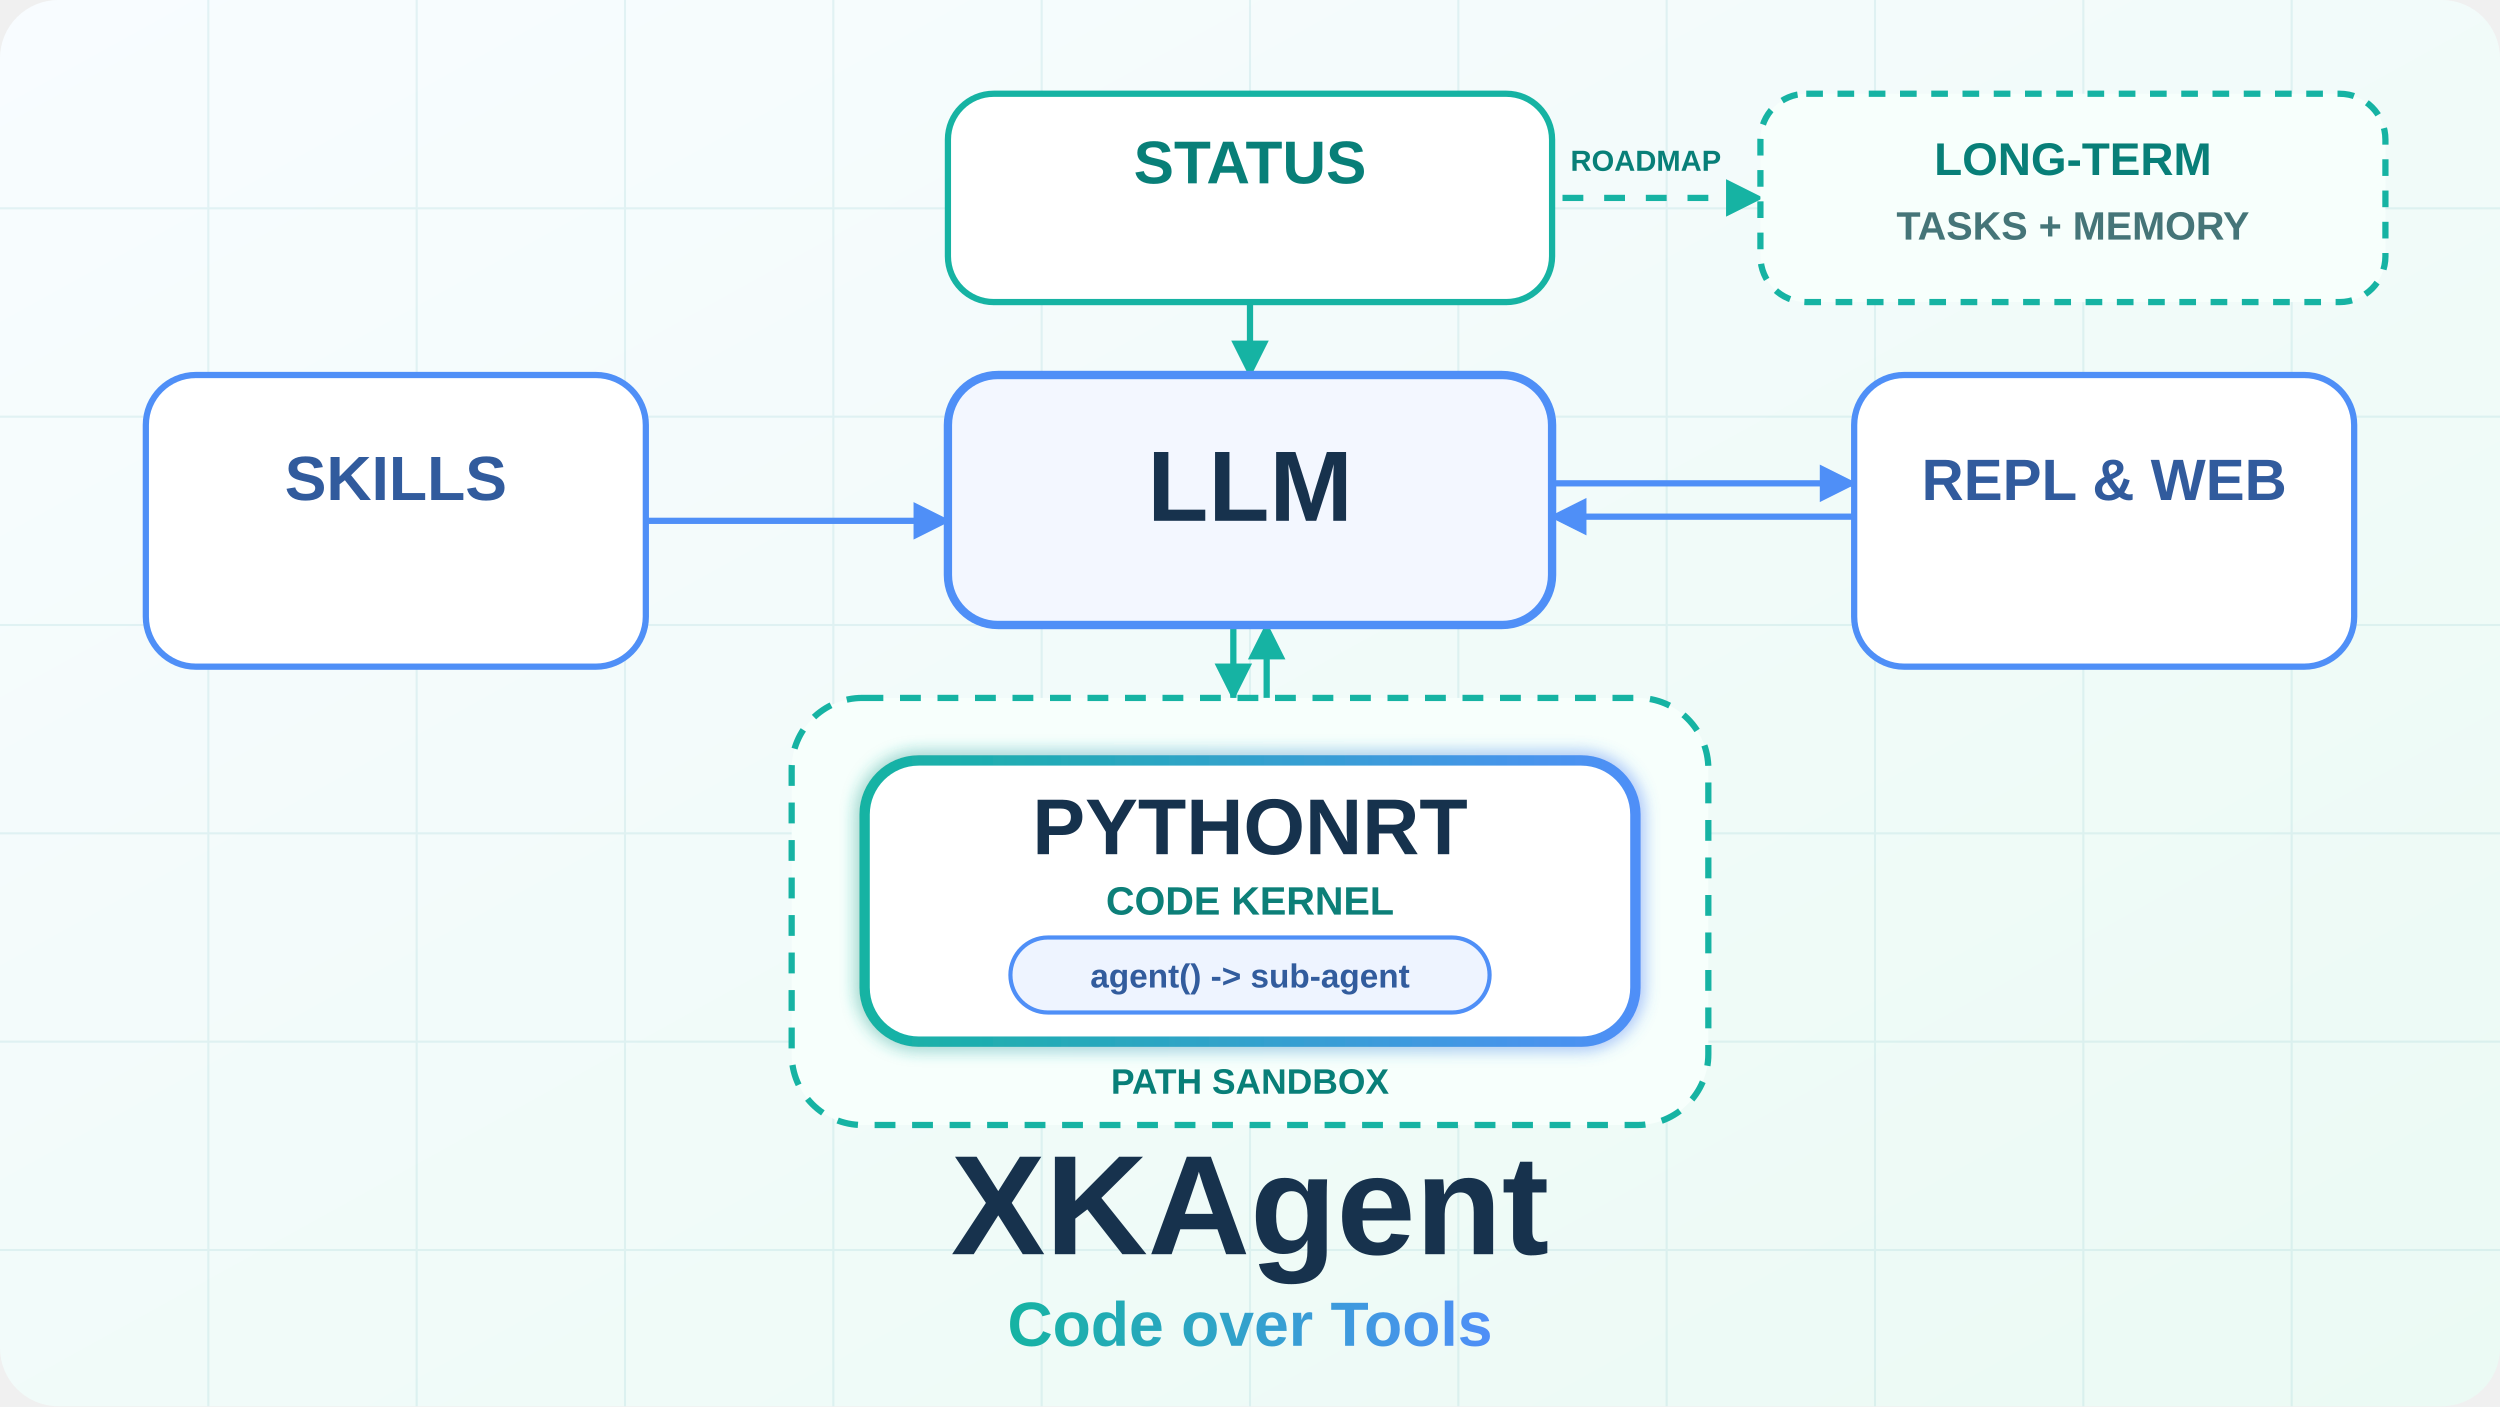
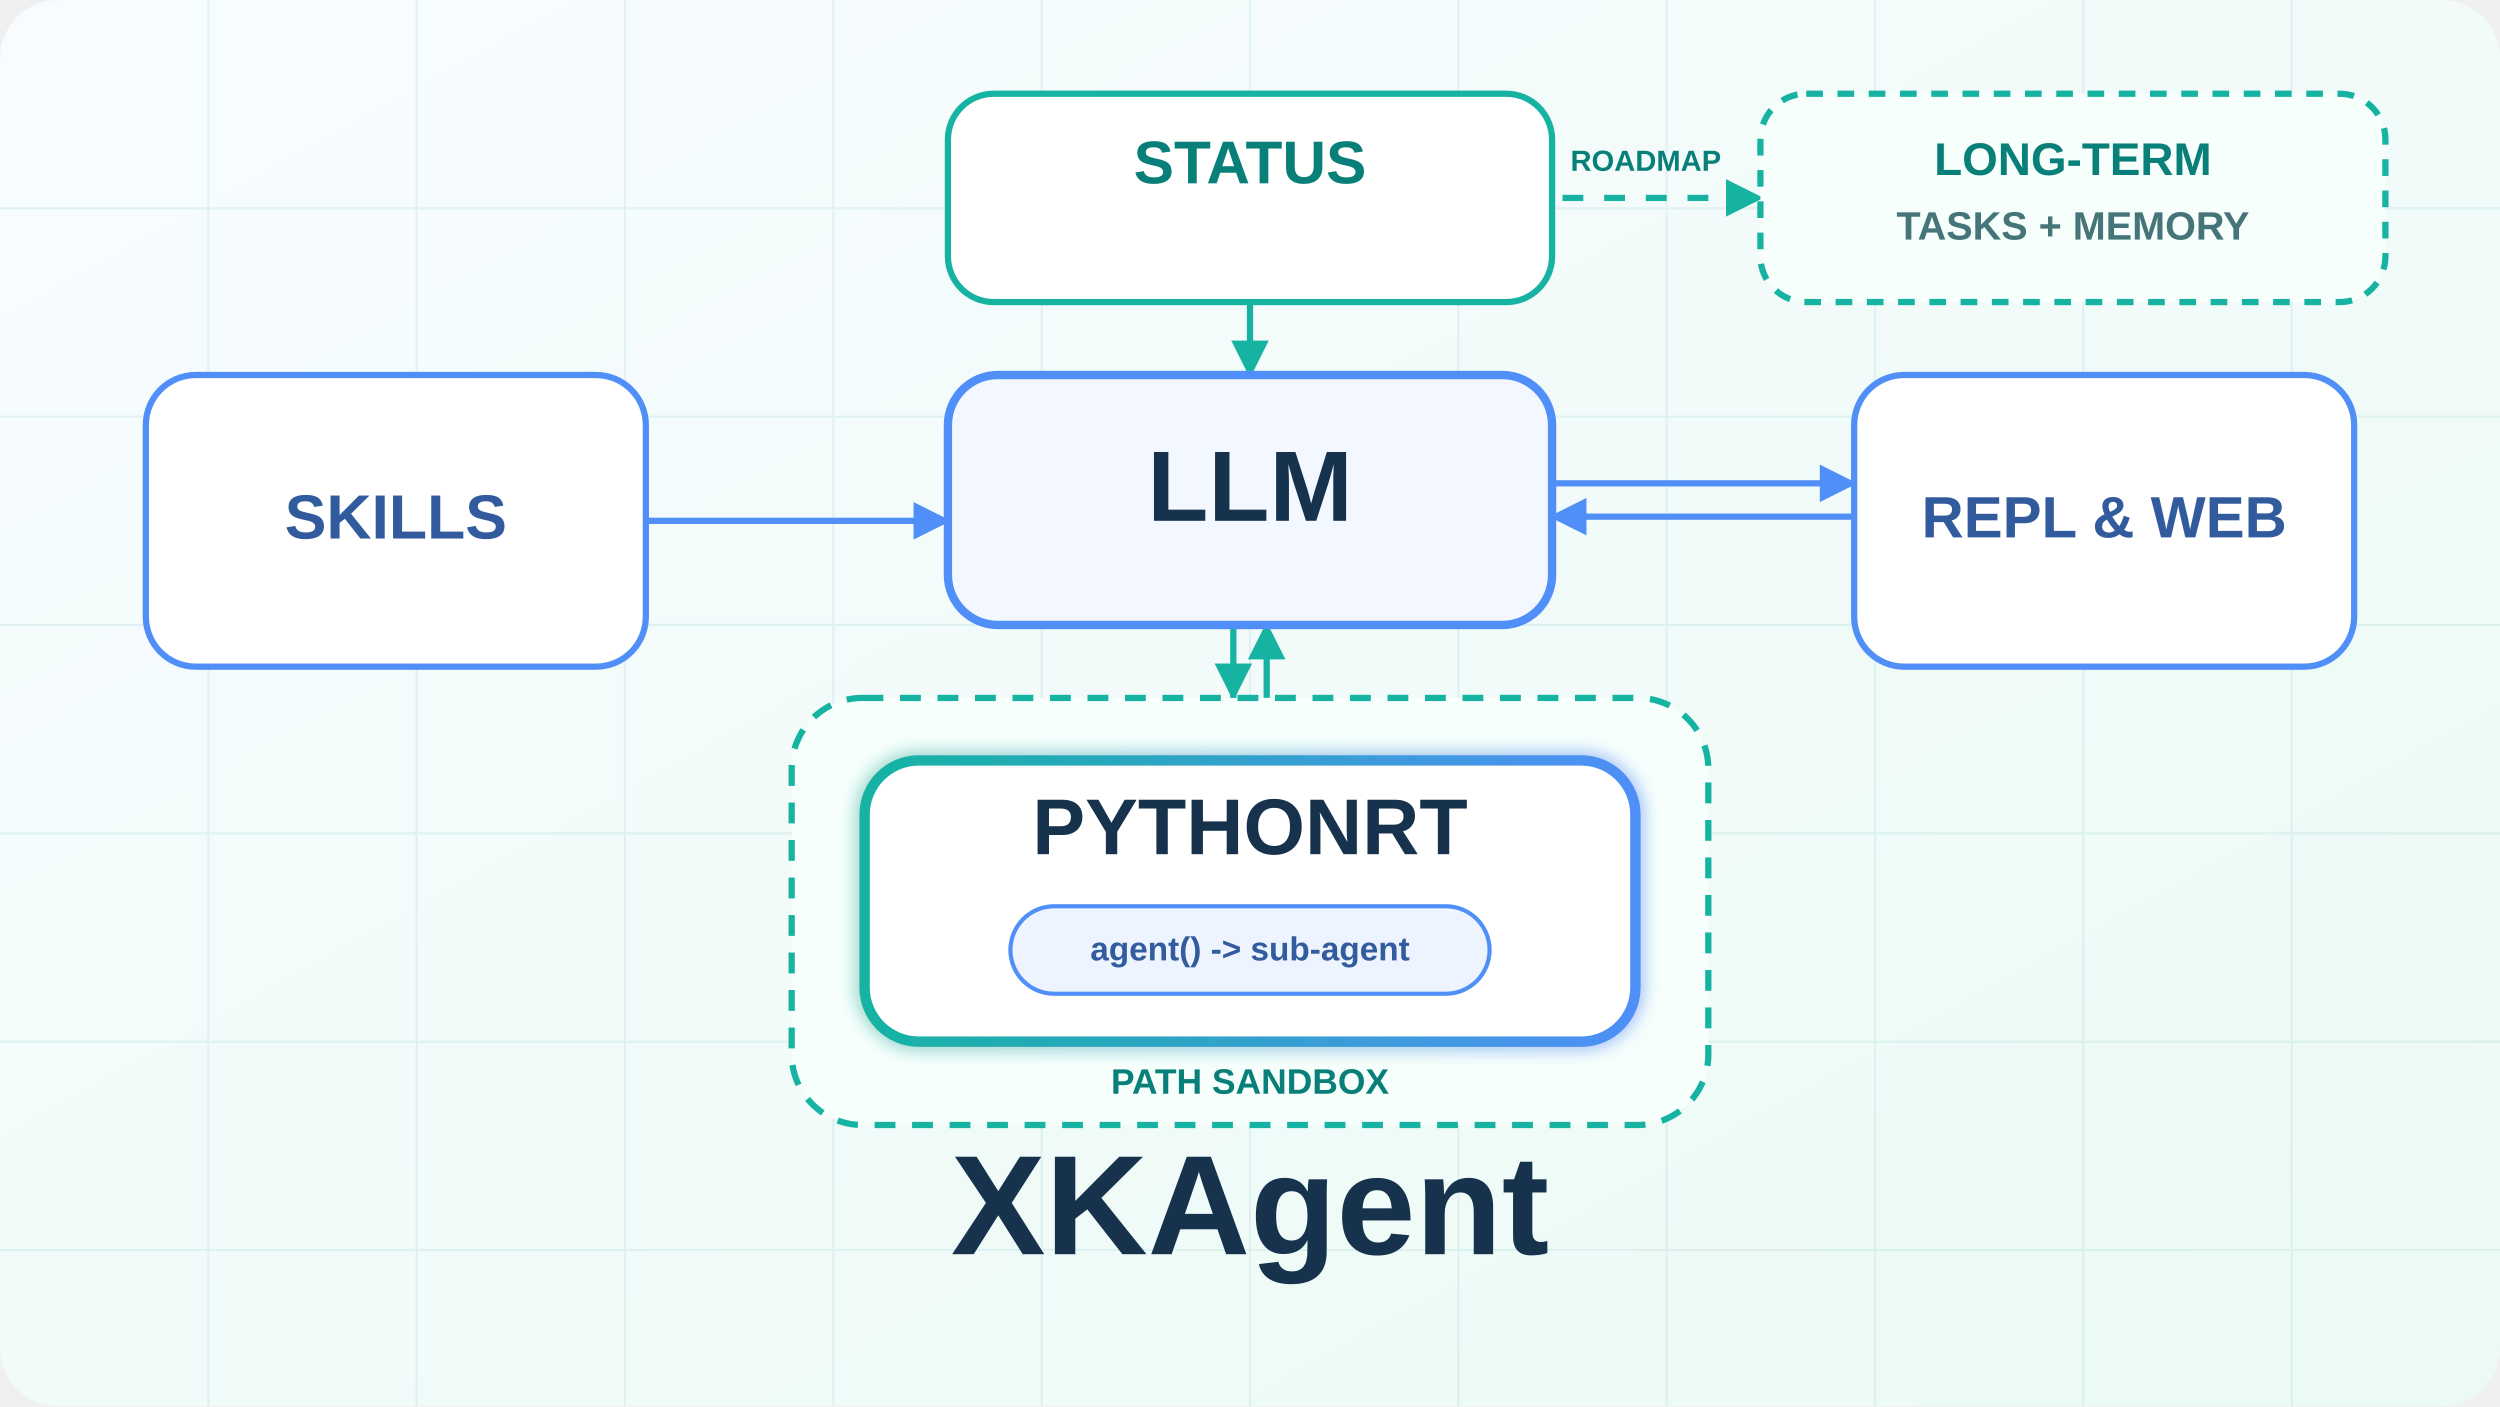
<svg xmlns="http://www.w3.org/2000/svg" width="1200" height="675" viewBox="0 0 1200 675" role="img" aria-labelledby="title desc">
  <defs>
    <linearGradient id="bg" x1="0" y1="0" x2="1" y2="1">
      <stop offset="0" stop-color="#f8fcff" />
      <stop offset="1" stop-color="#ebfaf4" />
    </linearGradient>
    <linearGradient id="accent" x1="0" y1="0" x2="1" y2="0">
      <stop offset="0" stop-color="#16b3a3" />
      <stop offset="1" stop-color="#4f8ff7" />
    </linearGradient>
    <filter id="glow">
      <feGaussianBlur stdDeviation="4" result="b" />
      <feMerge>
        <feMergeNode in="b" />
        <feMergeNode in="SourceGraphic" />
      </feMerge>
    </filter>
    <marker id="arrow-cyan" markerWidth="6" markerHeight="6" refX="5.5" refY="3" orient="auto">
      <path d="M0 0L6 3L0 6Z" fill="#16b3a3" />
    </marker>
    <marker id="arrow-blue" markerWidth="6" markerHeight="6" refX="5.5" refY="3" orient="auto">
      <path d="M0 0L6 3L0 6Z" fill="#4f8ff7" />
    </marker>
  </defs>
  <rect width="1200" height="675" rx="28" fill="url(#bg)" />
  <g opacity=".22" stroke="#94cbd3">
    <path d="M0 100h1200M0 200h1200M0 300h1200M0 400h1200M0 500h1200M0 600h1200" />
    <path d="M100 0v675M200 0v675M300 0v675M400 0v675M500 0v675M600 0v675M700 0v675M800 0v675M900 0v675M1000 0v675M1100 0v675" />
  </g>
  <g fill="none" stroke-width="3">
    <path d="M600 145v35" stroke="#16b3a3" marker-end="url(#arrow-cyan)" />
    <path d="M592 300v35" stroke="#16b3a3" marker-end="url(#arrow-cyan)" />
    <path d="M608 335v-35" stroke="#16b3a3" marker-end="url(#arrow-cyan)" />
    <path d="M310 250h145" stroke="#4f8ff7" marker-end="url(#arrow-blue)" />
    <path d="M745 232h145" stroke="#4f8ff7" marker-end="url(#arrow-blue)" />
    <path d="M890 248H745" stroke="#4f8ff7" marker-end="url(#arrow-blue)" />
    <path d="M730 95h115" stroke="#16b3a3" stroke-dasharray="10 10" marker-end="url(#arrow-cyan)" />
  </g>
  <g font-family="Segoe UI,Arial,sans-serif" text-anchor="middle">
    <rect x="455" y="45" width="290" height="100" rx="22" fill="#ffffff" stroke="#16b3a3" stroke-width="3" />
    <text x="600" y="88" fill="#087f78" font-size="29" font-weight="800">STATUS</text>
    <rect x="845" y="45" width="300" height="100" rx="22" fill="#f7fffc" stroke="#16b3a3" stroke-width="3" stroke-dasharray="8 7" />
    <text x="995" y="84" fill="#087f78" font-size="22" font-weight="800">LONG-TERM</text>
    <text x="995" y="115" fill="#457578" font-size="19" font-weight="700">TASKS + MEMORY</text>
    <text x="790" y="82" fill="#087f78" font-size="14" font-weight="700">ROADMAP</text>
    <rect x="455" y="180" width="290" height="120" rx="24" fill="#f3f7ff" stroke="#4f8ff7" stroke-width="4" />
    <text x="600" y="250" fill="#17324d" font-size="48" font-weight="800">LLM</text>
    <rect x="70" y="180" width="240" height="140" rx="24" fill="#ffffff" stroke="#4f8ff7" stroke-width="3" />
-     <text x="190" y="240" fill="#315b9d" font-size="30" font-weight="800">SKILLS</text>
+     <text x="190" y="250" fill="#315b9d" font-size="30" font-weight="800" dominant-baseline="middle">SKILLS</text>
    <rect x="890" y="180" width="240" height="140" rx="24" fill="#ffffff" stroke="#4f8ff7" stroke-width="3" />
-     <text x="1010" y="240" fill="#315b9d" font-size="28" font-weight="800">REPL &amp; WEB</text>
+     <text x="1010" y="250" fill="#315b9d" font-size="28" font-weight="800" dominant-baseline="middle">REPL &amp; WEB</text>
    <rect x="380" y="335" width="440" height="205" rx="34" fill="#f7fffc" stroke="#16b3a3" stroke-width="3" stroke-dasharray="10 8" />
    <text x="600" y="525" fill="#087f78" font-size="17" font-weight="700">PATH SANDBOX</text>
    <g filter="url(#glow)">
      <rect x="415" y="365" width="370" height="135" rx="26" fill="#ffffff" stroke="url(#accent)" stroke-width="5" />
      <text x="600" y="410" fill="#17324d" font-size="38" font-weight="800">PYTHONRT</text>
-       <text x="600" y="439" fill="#087f78" font-size="19" font-weight="700">CODE KERNEL</text>
-       <rect x="485" y="450" width="230" height="36" rx="18" fill="#eef4ff" stroke="#4f8ff7" stroke-width="2" />
-       <text x="600" y="474" fill="#315b9d" font-size="16" font-weight="700">agent() -&gt; sub-agent</text>
+       <rect x="485" y="435" width="230" height="42" rx="21" fill="#eef4ff" stroke="#4f8ff7" stroke-width="2" />
+       <text x="600" y="461" fill="#315b9d" font-size="16" font-weight="700">agent() -&gt; sub-agent</text>
    </g>
    <text x="600" y="602" fill="#17324d" font-size="68" font-weight="800">XKAgent</text>
-     <text x="600" y="646" fill="url(#accent)" font-size="30" font-weight="700">Code over Tools</text>
  </g>
</svg>
